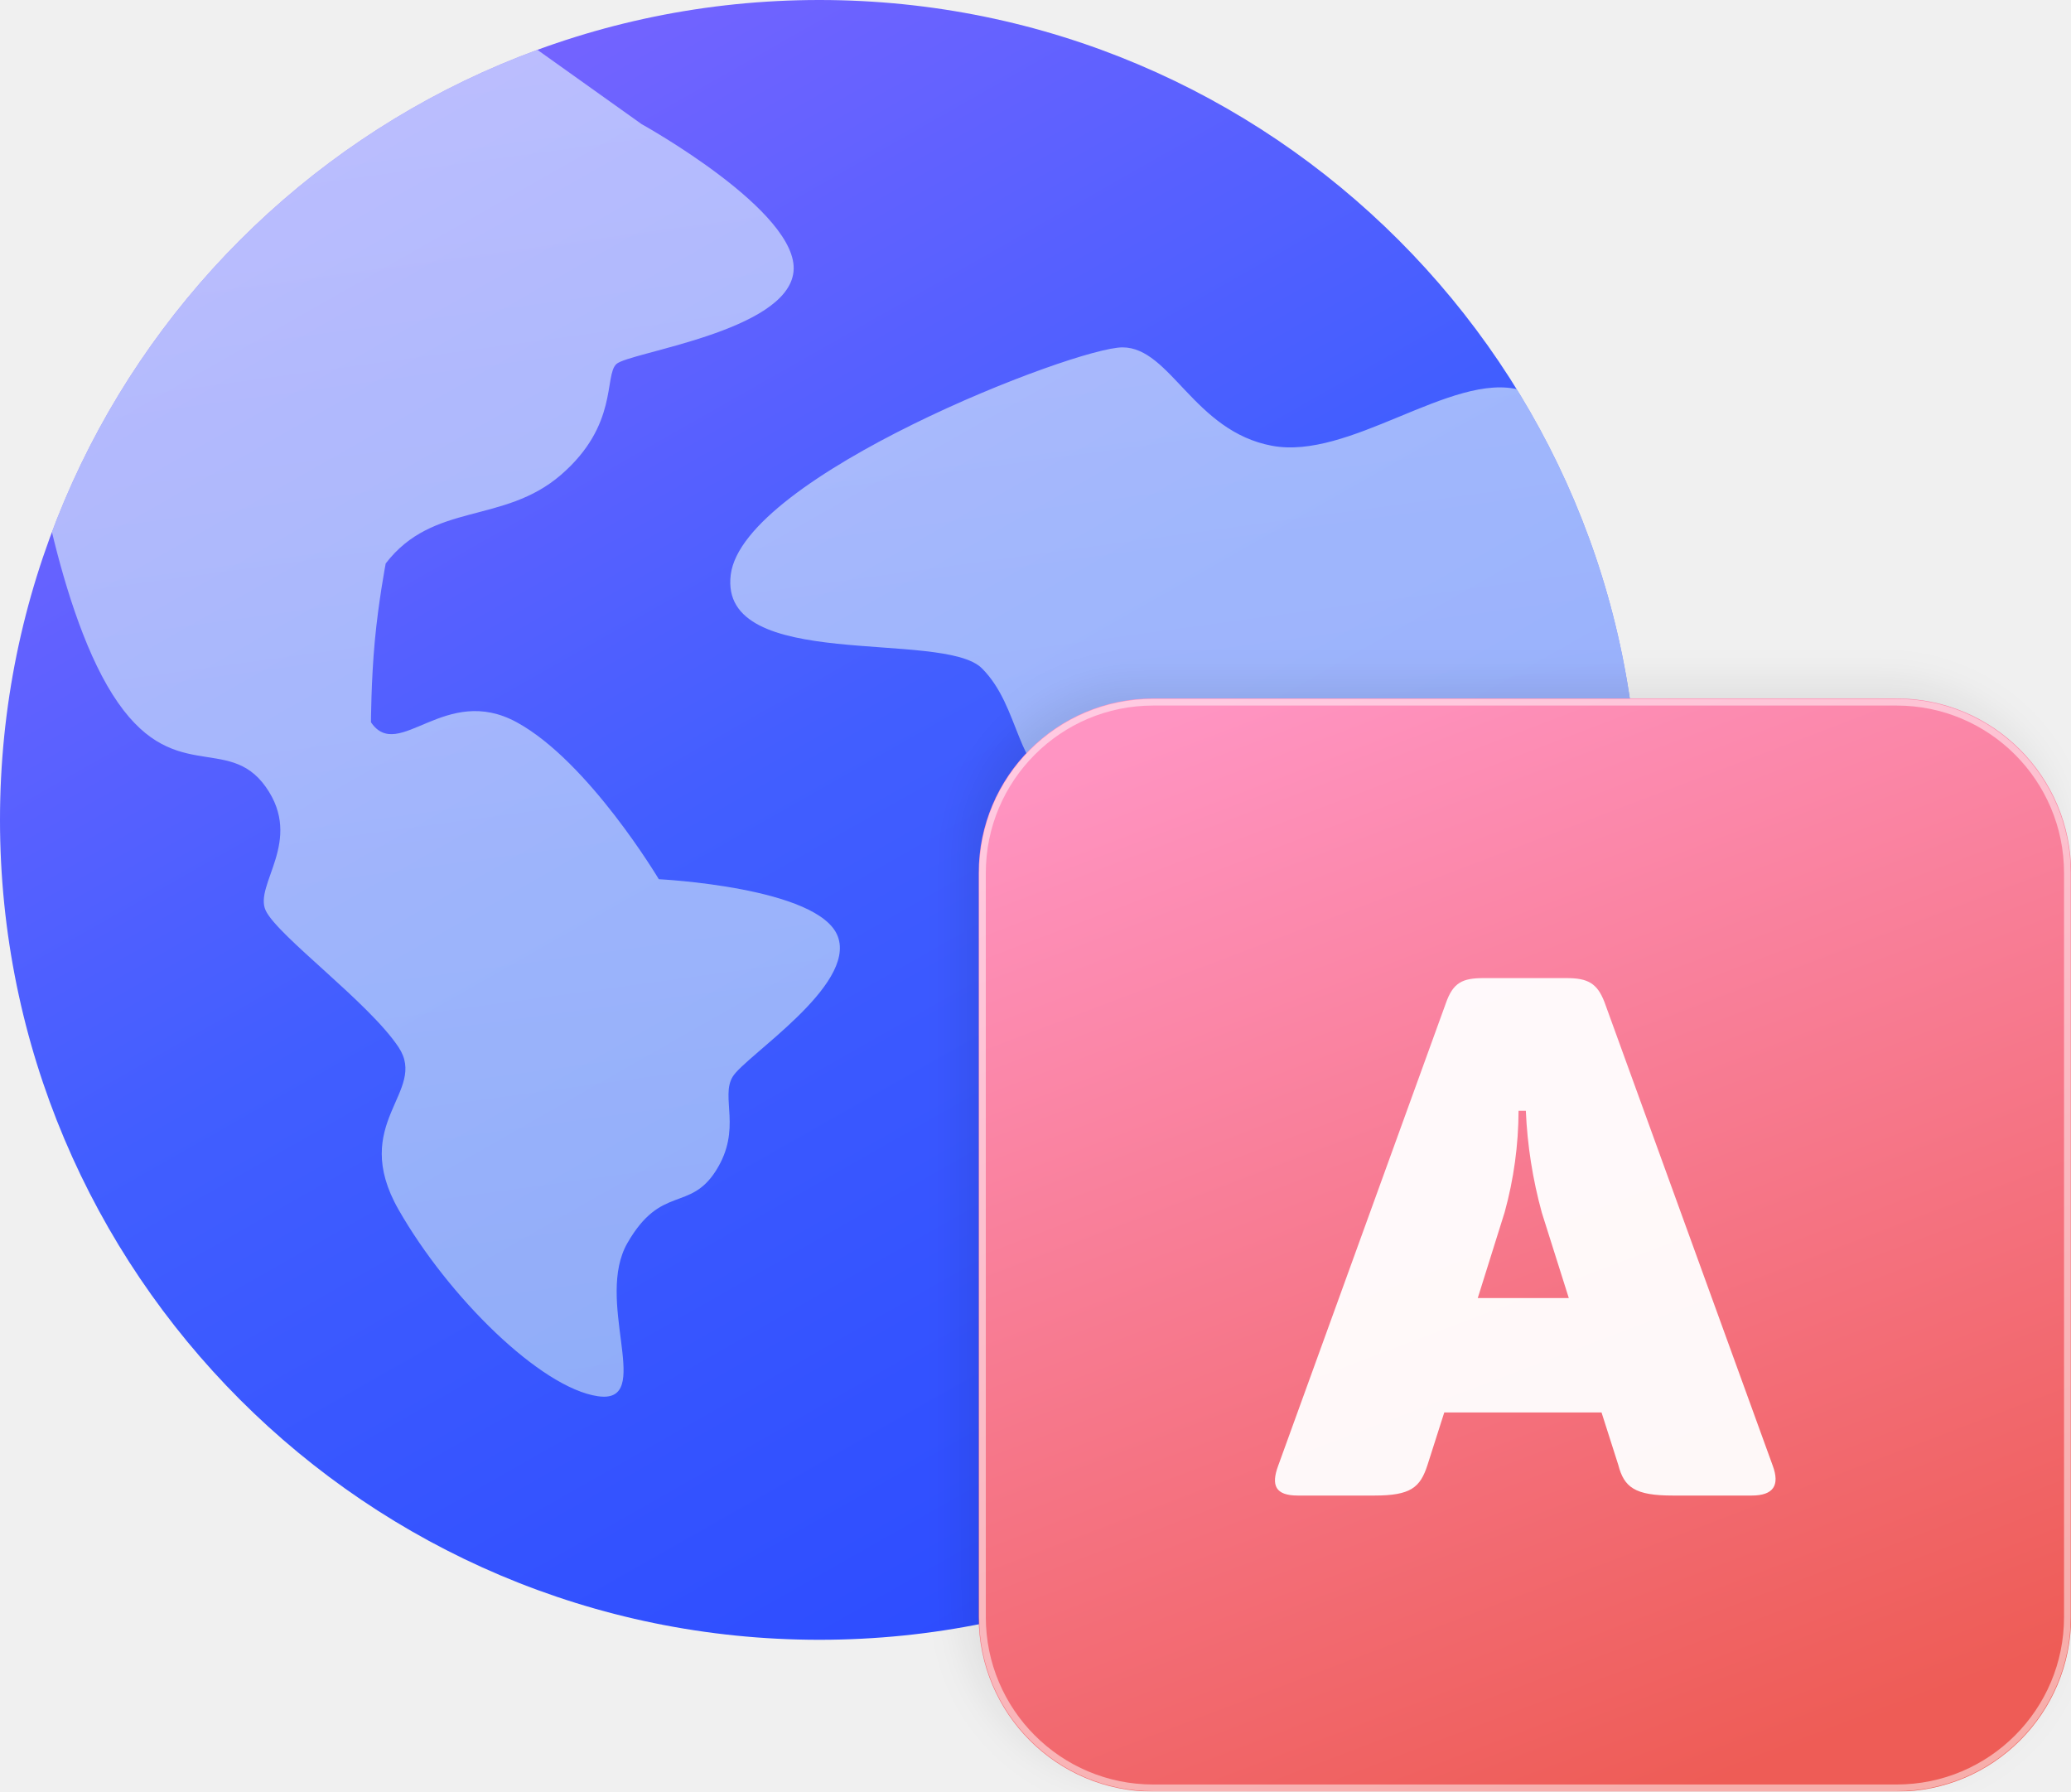
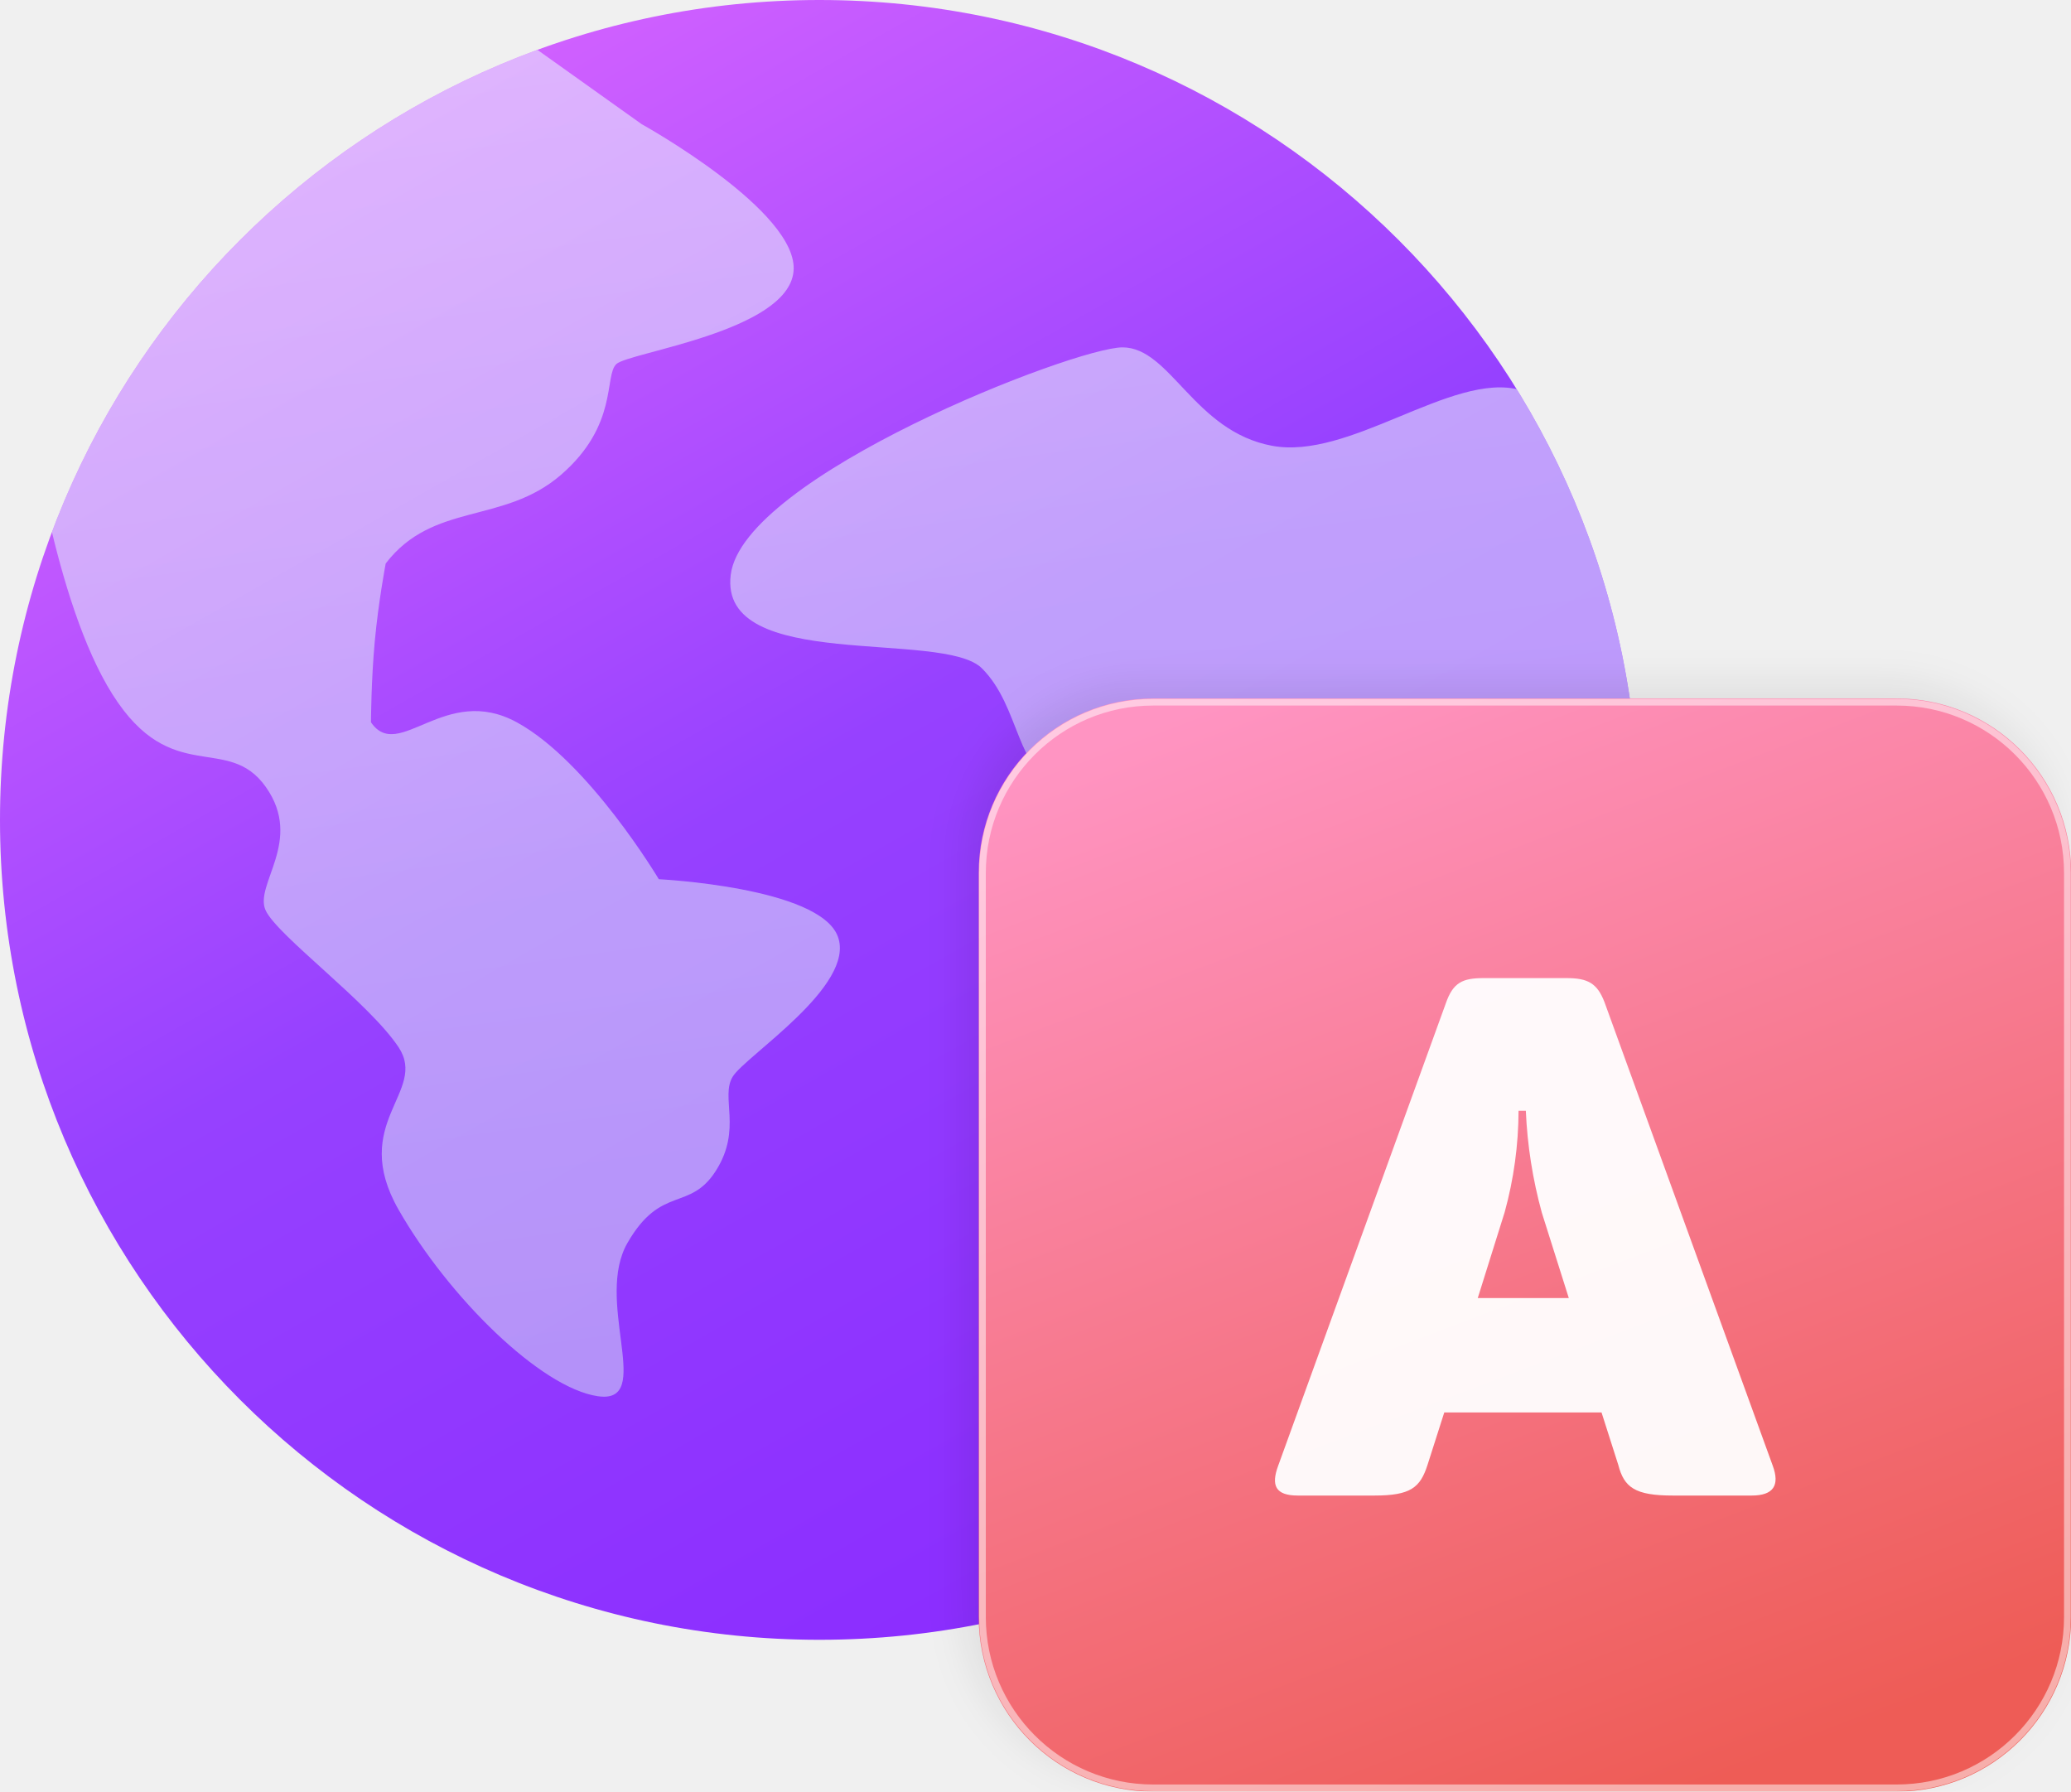
<svg xmlns="http://www.w3.org/2000/svg" width="311" height="269" viewBox="0 0 311 269" fill="none">
  <g clip-path="url(#clip0_17_2767)">
    <path d="M123.043 246.222C190.998 246.222 246.086 191.104 246.086 123.111C246.086 55.119 190.998 0 123.043 0C55.088 0 0 55.119 0 123.111C0 191.104 55.088 246.222 123.043 246.222Z" fill="url(#paint0_linear_17_2767)" />
    <mask id="mask0_17_2767" style="mask-type:luminance" maskUnits="userSpaceOnUse" x="0" y="0" width="247" height="247">
      <path d="M123.043 246.222C190.998 246.222 246.086 191.104 246.086 123.111C246.086 55.119 190.998 0 123.043 0C55.088 0 0 55.119 0 123.111C0 191.104 55.088 246.222 123.043 246.222Z" fill="white" />
    </mask>
    <g mask="url(#mask0_17_2767)">
      <path opacity="0.77" d="M206.791 198.326C203.4 187.661 211.376 176.767 203.959 159.122C196.542 141.477 190.524 145.73 184.325 134.944C178.126 124.159 185.887 120.568 179.165 115.976C175.679 113.595 172.615 115.463 169.434 117.329C166.478 119.064 163.422 120.799 159.83 119.131C152.369 115.667 153.317 106.25 147.467 100.365C141.616 94.48 107.864 101.06 109.737 86.285C111.61 71.509 161.369 52.156 168.568 52.16C175.768 52.165 179.291 64.758 191.038 66.94C196.782 68.007 203.408 65.344 209.862 62.674C216.61 59.886 223.172 57.101 228.346 58.577C238.469 61.465 318.417 137.044 318.417 137.044L233.795 216.382C217.533 201.777 210.185 208.99 206.791 198.326ZM89.787 209.651C81.195 208.397 67.343 194.749 59.86 181.648C52.377 168.547 64.303 163.962 59.86 157.254C55.417 150.545 41.764 140.597 39.909 136.735C38.054 132.873 45.658 126.269 39.909 118.155C34.16 110.041 25.776 118.291 16.909 104.291C8.042 90.29 4.439 62.152 4.439 62.152L67.62 -12.432L79.495 6.623L96.362 18.645C96.362 18.645 120.111 31.797 119.16 40.802C118.209 49.807 94.425 52.898 92.559 54.663C90.692 56.429 92.9 63.814 84.242 71.299C75.583 78.785 65.056 75.32 57.92 84.607C57.92 84.607 56.839 90.268 56.285 96.234C55.731 102.2 55.707 108.452 55.707 108.452C57.798 111.521 60.589 110.013 64.222 108.504C67.813 107.014 72.225 105.522 77.597 108.452C88.404 114.344 98.934 132.019 98.934 132.019C98.934 132.019 123.043 133.197 125.814 140.613C128.586 148.03 111.874 158.585 110.016 161.686C108.158 164.786 111.47 169.527 107.522 175.765C103.574 182.002 99.278 177.835 94.222 186.639C89.359 195.105 97.691 209.721 90.699 209.722C90.394 209.72 90.089 209.697 89.787 209.651Z" fill="url(#paint1_linear_17_2767)" fill-opacity="0.8" />
    </g>
    <g filter="url(#filter0_d_17_2767)">
      <path d="M284.822 104.873H173.172C158.7 104.873 146.969 116.611 146.969 131.091V242.803C146.969 257.282 158.7 269.021 173.172 269.021H284.822C299.294 269.021 311.026 257.282 311.026 242.803V131.091C311.026 116.611 299.294 104.873 284.822 104.873Z" fill="url(#paint2_linear_17_2767)" />
      <path d="M284.821 105.442H173.171C159.014 105.442 147.537 116.925 147.537 131.091V242.802C147.537 256.968 159.014 268.451 173.171 268.451H284.821C298.978 268.451 310.455 256.968 310.455 242.802V131.091C310.455 116.925 298.978 105.442 284.821 105.442Z" stroke="white" stroke-opacity="0.5" />
    </g>
    <path d="M266.209 220.077L240.945 150.478C239.851 147.629 238.429 146.867 235.257 146.867H222.789C219.617 146.867 218.195 147.524 217.102 150.697L191.946 220.077C190.852 223.032 191.513 224.564 194.899 224.564H206.383C211.852 224.564 213.274 223.36 214.367 219.968L216.883 212.089H240.502L243.018 219.968C243.898 223.36 245.538 224.564 251.225 224.564H263.038C266.319 224.564 267.303 223.032 266.209 220.077ZM231.539 182.104L235.585 194.908H221.914L225.961 181.995C227.324 177.039 228.023 171.924 228.039 166.784H229.132C229.355 171.965 230.162 177.104 231.539 182.104Z" fill="white" fill-opacity="0.95" />
  </g>
  <defs>
    <filter id="filter0_d_17_2767" x="138.969" y="96.873" width="176.057" height="176.148" filterUnits="userSpaceOnUse" color-interpolation-filters="sRGB">
      <feFlood flood-opacity="0" result="BackgroundImageFix" />
      <feColorMatrix in="SourceAlpha" type="matrix" values="0 0 0 0 0 0 0 0 0 0 0 0 0 0 0 0 0 0 127 0" result="hardAlpha" />
      <feOffset dx="-2" dy="-2" />
      <feGaussianBlur stdDeviation="3" />
      <feColorMatrix type="matrix" values="0 0 0 0 0 0 0 0 0 0 0 0 0 0 0 0 0 0 0.078 0" />
      <feBlend mode="normal" in2="BackgroundImageFix" result="effect1_dropShadow_17_2767" />
      <feBlend mode="normal" in="SourceGraphic" in2="effect1_dropShadow_17_2767" result="shape" />
    </filter>
    <linearGradient id="paint0_linear_17_2767" x1="63.244" y1="2.78205e-06" x2="195.749" y2="233.109" gradientUnits="userSpaceOnUse">
-       <stop stop-color="#7A64FF" />
-       <stop offset="0.481" stop-color="#415EFF" />
-       <stop offset="1" stop-color="#2B4BFF" />
+       <stop stop-color="#D764FF" />
+       <stop offset="0.481" stop-color="#9641FF" />
+       <stop offset="1" stop-color="#8A2BFF" />
    </linearGradient>
    <linearGradient id="paint1_linear_17_2767" x1="102.401" y1="-12.432" x2="134.26" y2="220.105" gradientUnits="userSpaceOnUse">
-       <stop stop-color="#EAF6FF" />
-       <stop offset="1" stop-color="#C6E1F5" />
+       <stop stop-color="#EBEAFF" />
+       <stop offset="1" stop-color="#C7C6F5" />
    </linearGradient>
    <linearGradient id="paint2_linear_17_2767" x1="190.608" y1="102.082" x2="254.16" y2="268.997" gradientUnits="userSpaceOnUse">
      <stop stop-color="#FF94C2" />
      <stop offset="1" stop-color="#EE5C56" />
    </linearGradient>
    <clipPath id="clip0_17_2767">
      <rect width="311" height="269" fill="white" />
    </clipPath>
  </defs>
</svg>
